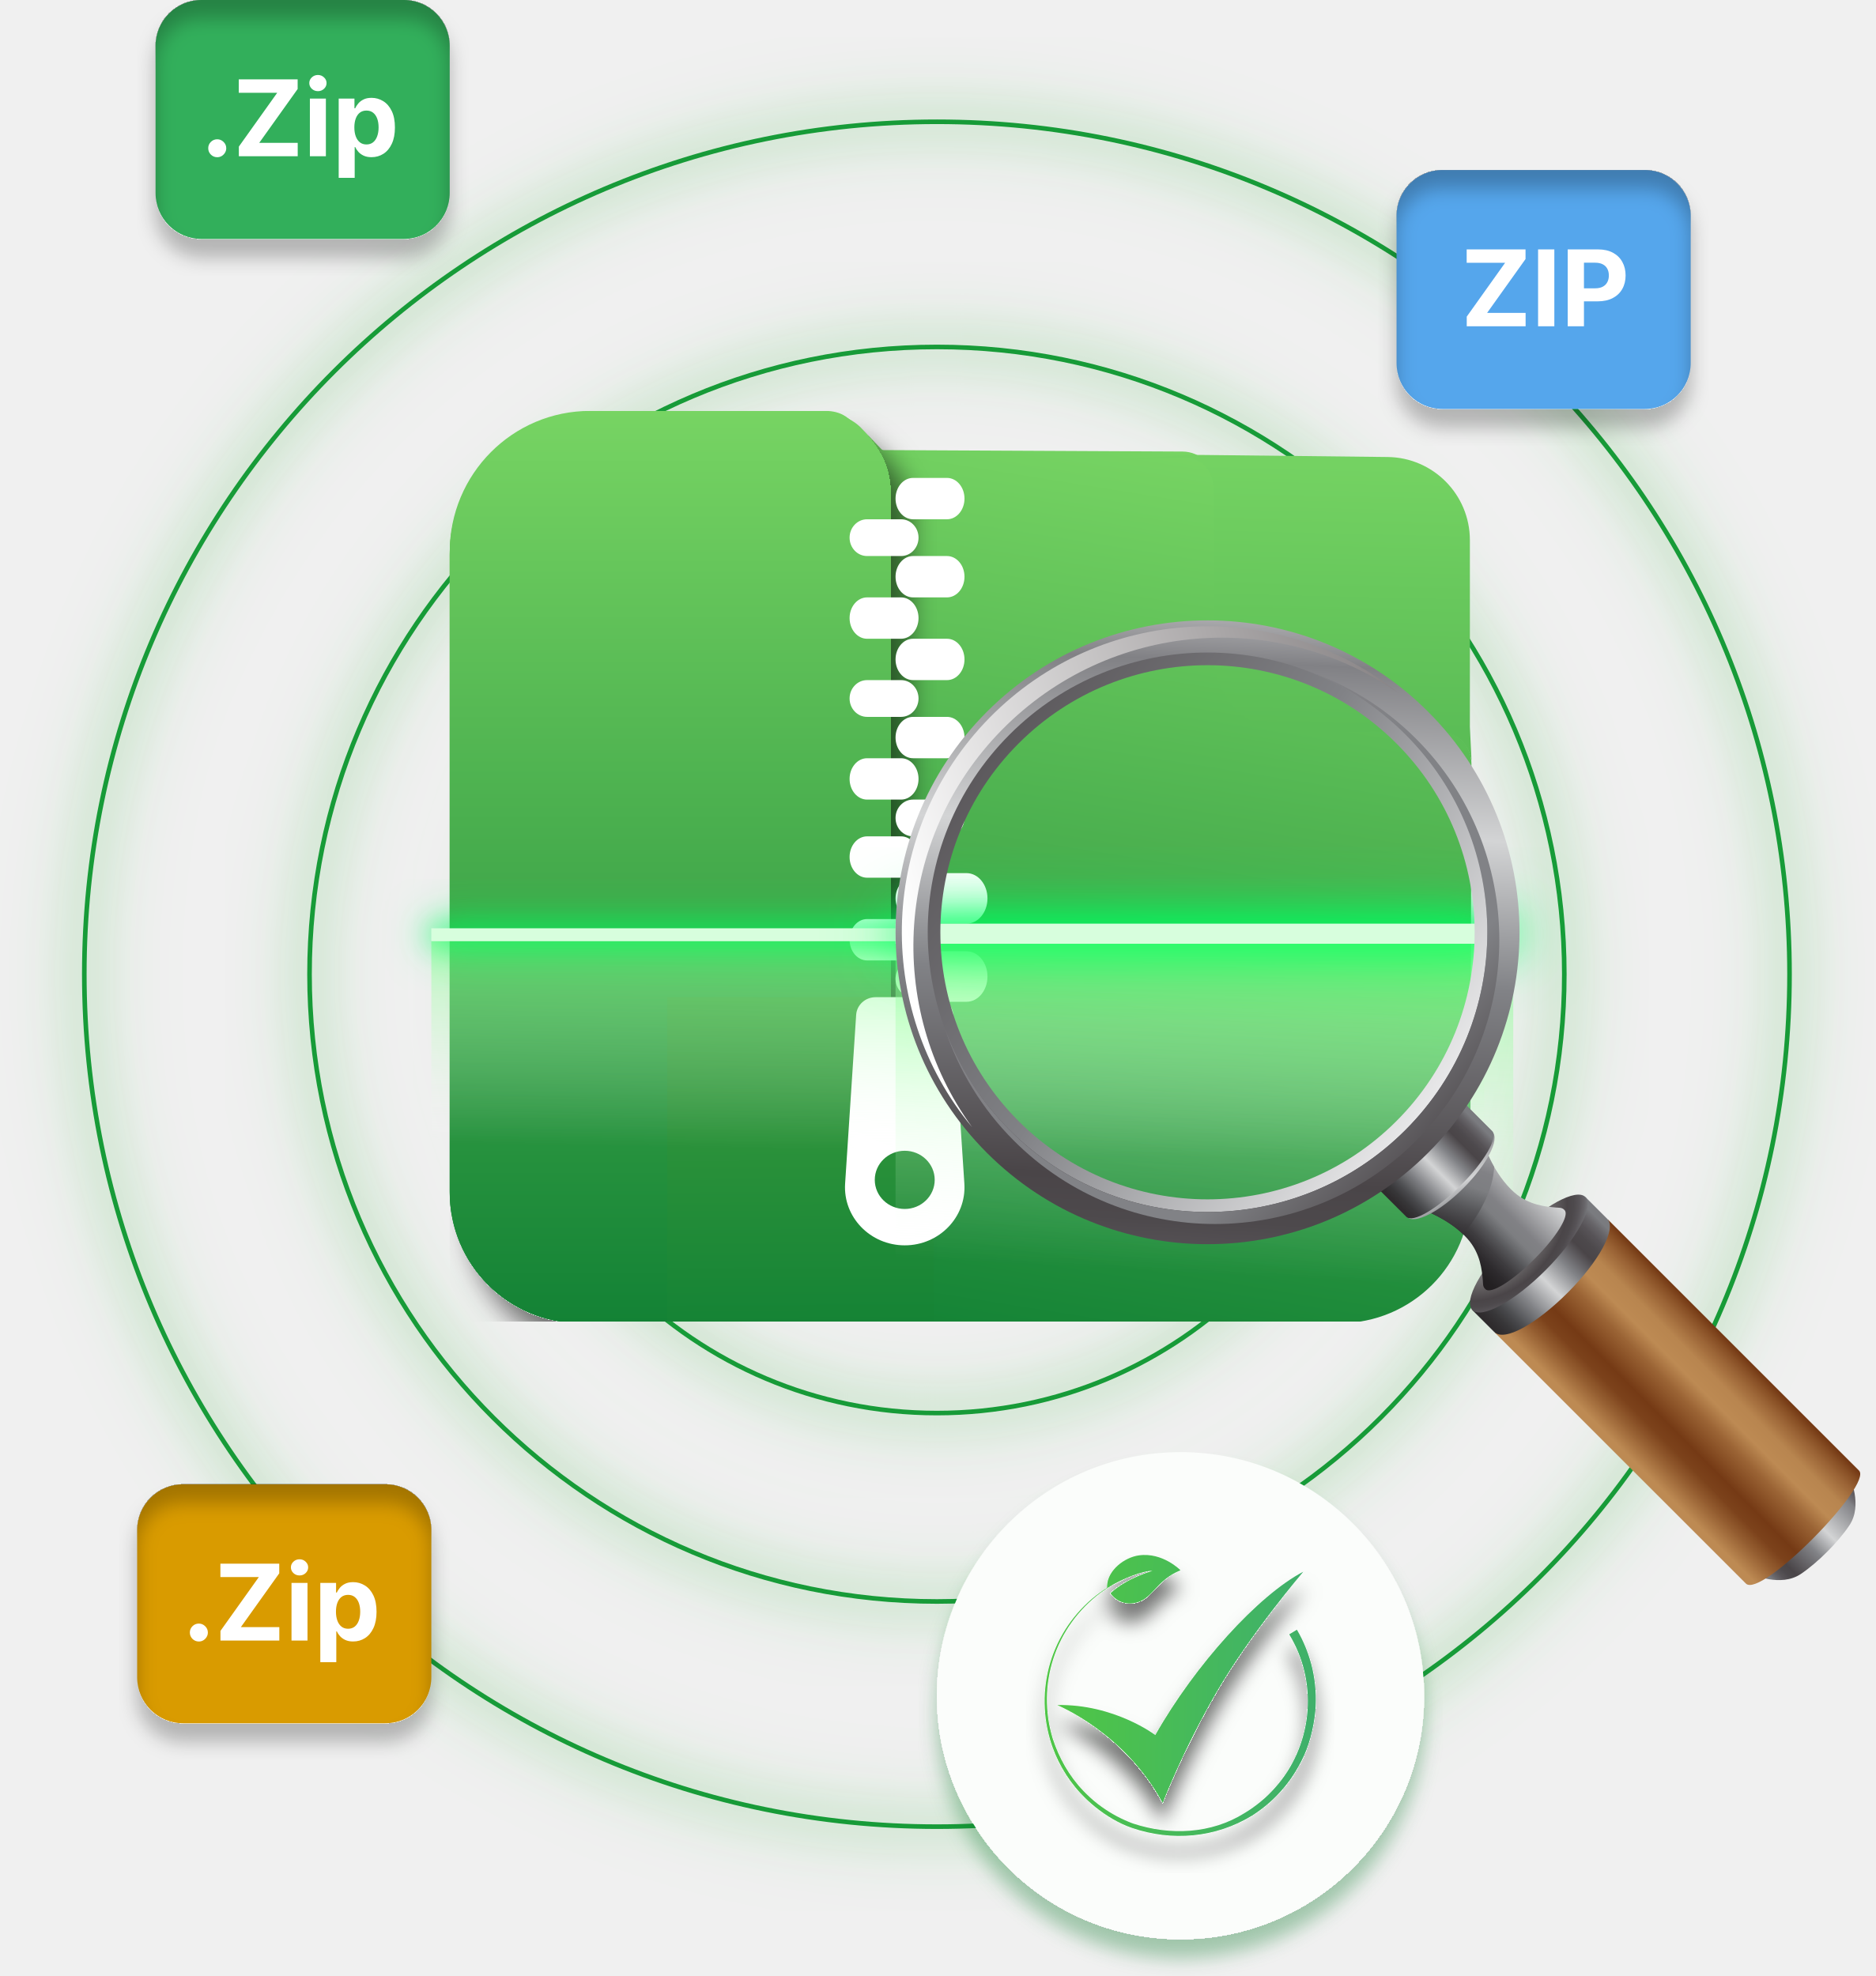
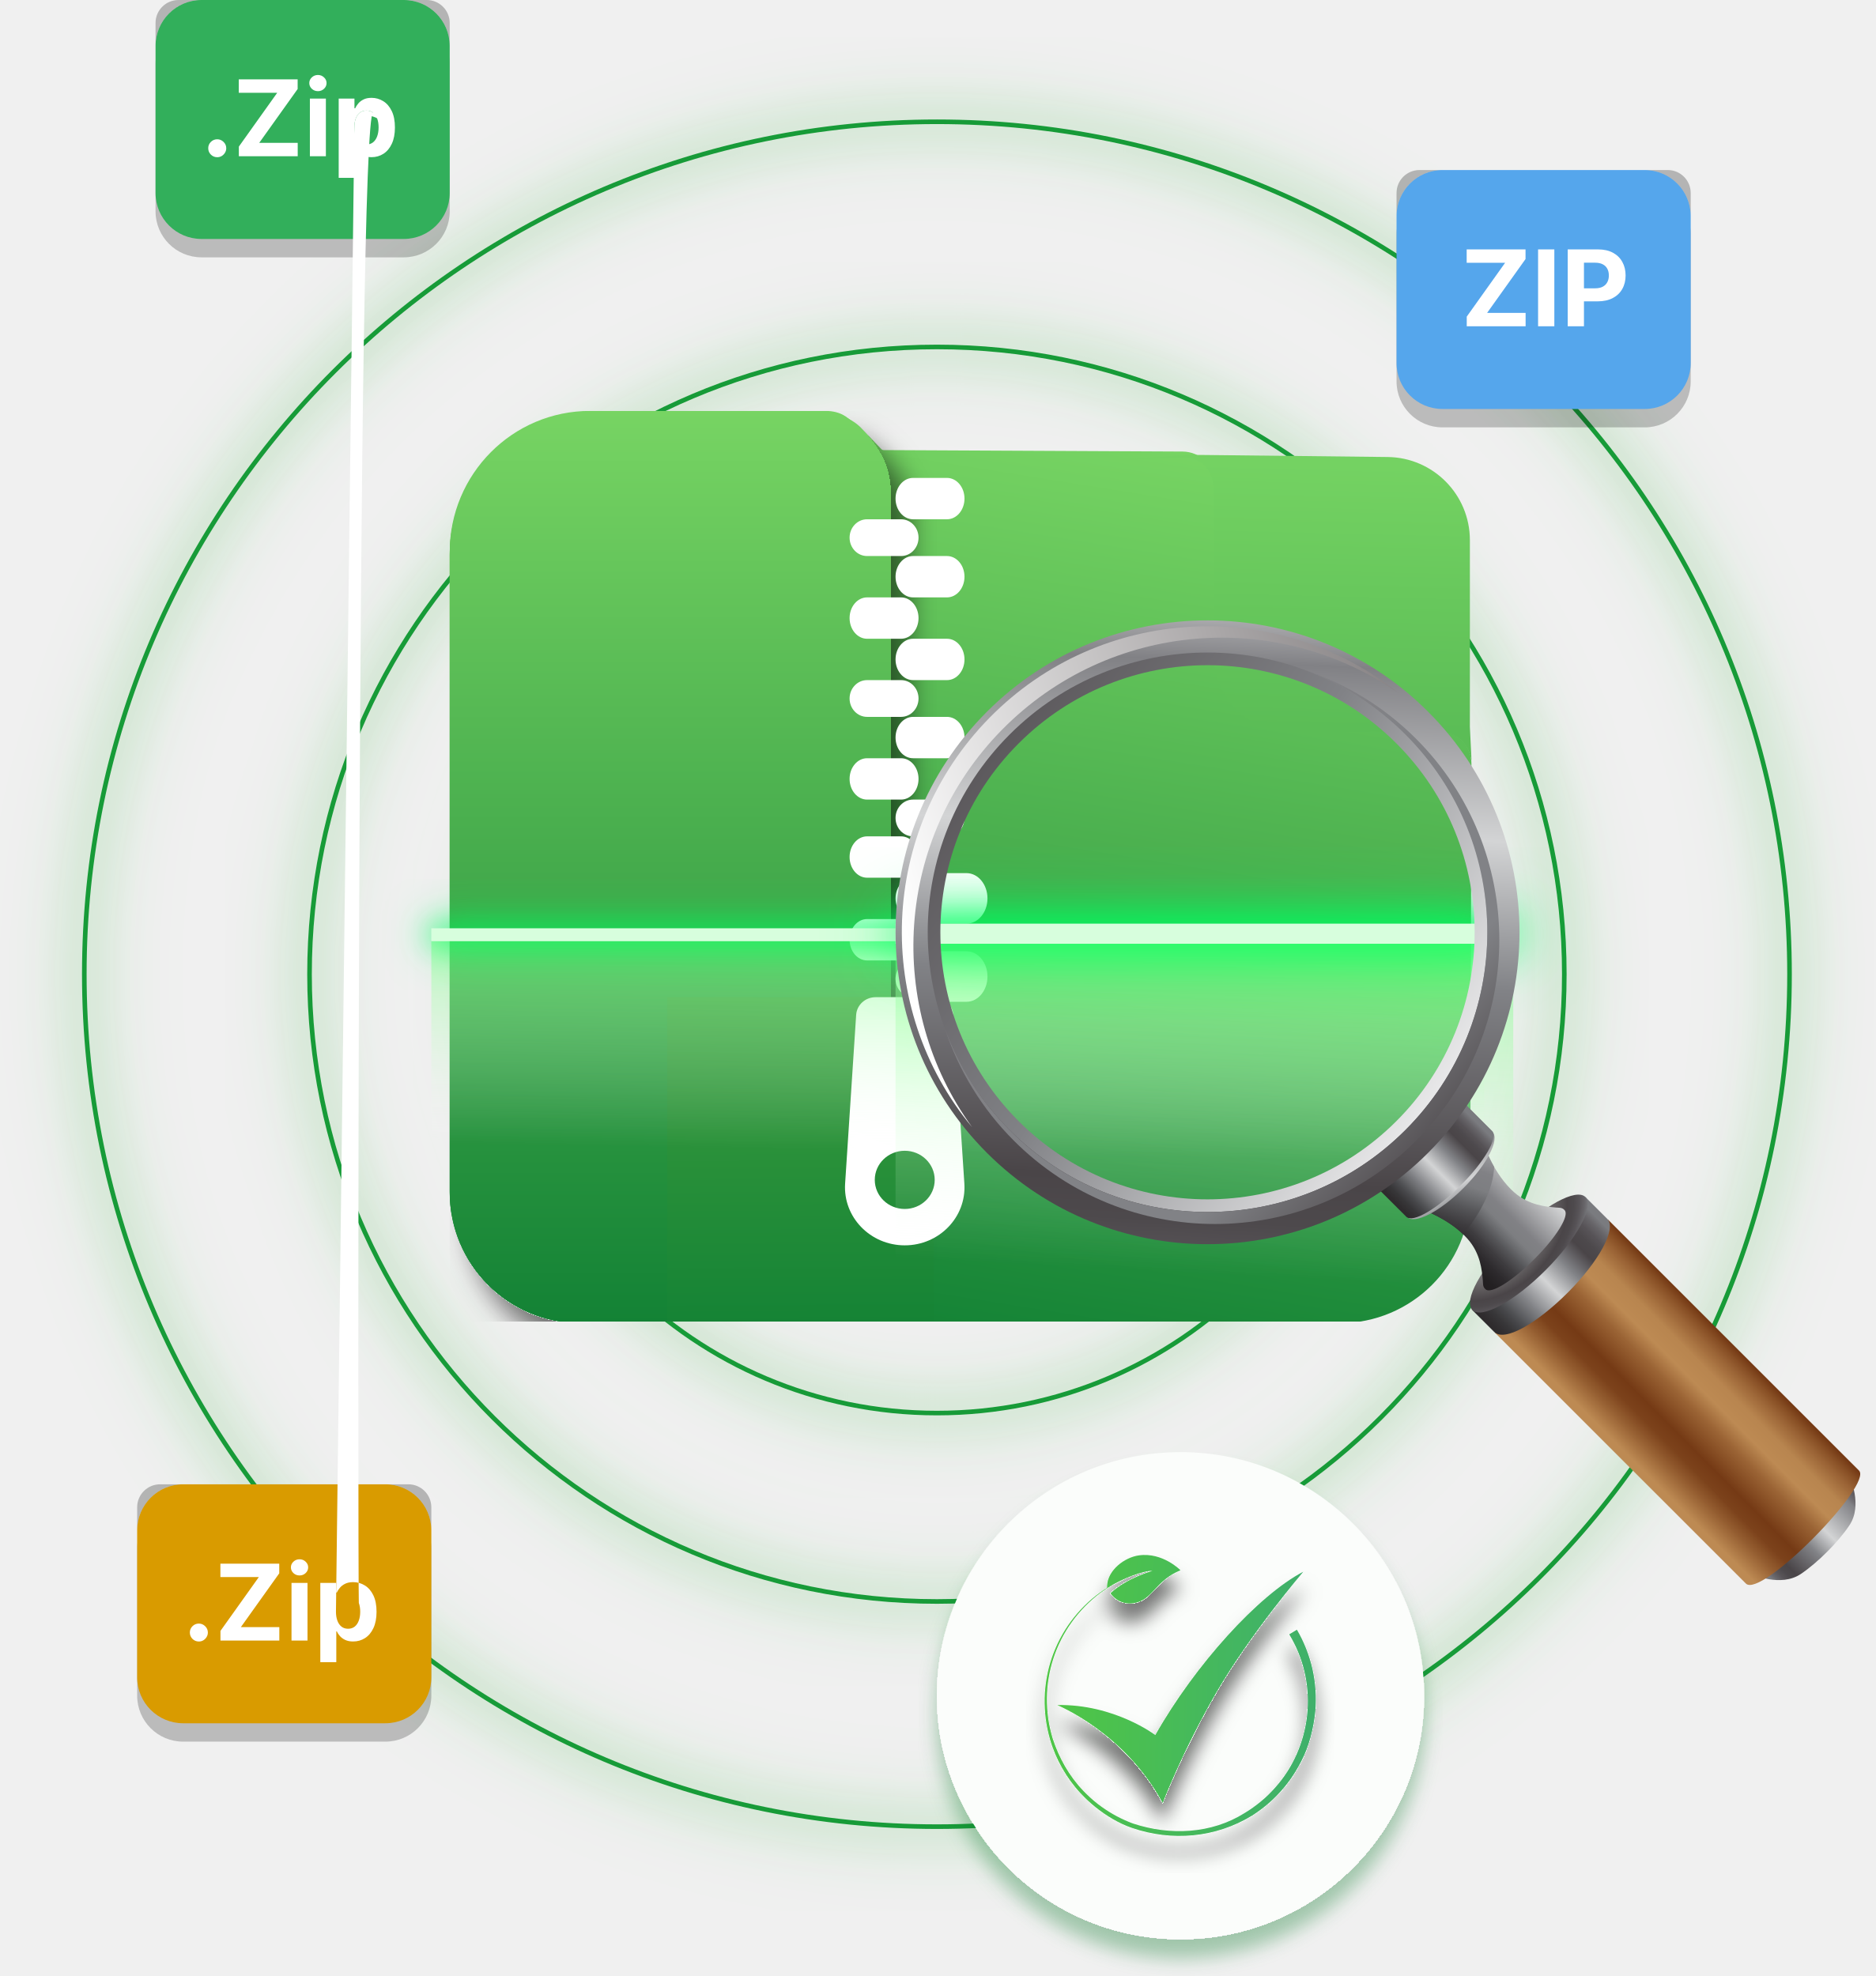
<svg xmlns="http://www.w3.org/2000/svg" width="408" height="430" viewBox="0 0 408 430" fill="none">
  <g filter="url(#filter0_dd_693_359)">
    <circle cx="203.842" cy="212" r="185.5" stroke="#179B38" />
  </g>
  <g filter="url(#filter1_dd_693_359)">
    <circle cx="203.842" cy="212" r="136.5" stroke="#179B38" />
  </g>
  <g filter="url(#filter2_dd_693_359)">
    <circle cx="203.842" cy="212" r="95.5" stroke="#179B38" />
  </g>
  <g clip-path="url(#clip0_693_359)">
    <path d="M319.876 259.605L320.134 166.146C320.145 162.216 316.961 159.024 313.031 159.024H283.575C273.168 160.16 264.095 151.976 264.154 141.507L264.358 105.405C264.38 101.48 261.215 98.281 257.29 98.262L192.253 97.943C192.06 97.942 191.876 97.863 191.743 97.723L187.431 93.207C185.555 91.241 182.956 90.129 180.238 90.129H128.383C111.515 90.129 97.841 103.803 97.841 120.67V259.526C97.841 275.217 110.561 287.937 126.252 287.937H291.466C307.126 287.937 319.833 275.265 319.876 259.605Z" fill="url(#paint0_linear_693_359)" />
    <path d="M126.252 287.582H165.316C181.007 287.582 193.727 274.862 193.727 259.171V107.499C193.727 99.833 188.148 94.157 184.059 91.368C182.753 90.478 181.175 90.129 179.594 90.129H128.383C111.515 90.129 97.841 103.803 97.841 120.67V259.171C97.841 274.862 110.561 287.582 126.252 287.582Z" fill="url(#paint1_linear_693_359)" />
    <g filter="url(#filter3_d_693_359)">
      <path d="M126.252 287.934H165.316C181.007 287.934 193.727 275.146 193.727 259.371V106.882C193.727 99.174 188.148 93.468 184.059 90.664C182.753 89.769 181.175 89.418 179.594 89.418H128.383C111.515 89.418 97.841 103.165 97.841 120.124V259.371C97.841 275.146 110.561 287.934 126.252 287.934Z" fill="url(#paint2_linear_693_359)" />
    </g>
    <path d="M145.153 217H203.153V288H145.153V217Z" fill="url(#paint3_linear_693_359)" />
    <path d="M264.043 142.342V106.492C264.043 104.857 263.532 103.264 262.581 101.934C261.494 100.413 259.72 99.535 257.851 99.593L244.842 100L258.342 99L261.912 99.007L301.902 99.45C311.818 99.56 319.798 107.629 319.798 117.546V158.176L320.153 165.416L319.849 164.336C319.102 161.688 316.894 159.709 314.18 159.257L313.197 159.093L281.246 159.387C271.771 159.475 264.043 151.818 264.043 142.342Z" fill="url(#paint4_linear_693_359)" />
  </g>
  <path d="M206.036 113C208.138 113 209.842 110.985 209.842 108.5C209.842 106.015 208.138 104 206.036 104H198.647C196.546 104 194.842 106.015 194.842 108.5C194.842 110.985 196.546 113 198.647 113H206.036Z" fill="white" />
  <path d="M196.036 121C198.138 121 199.842 119.209 199.842 117C199.842 114.791 198.138 113 196.036 113H188.647C186.546 113 184.842 114.791 184.842 117C184.842 119.209 186.546 121 188.647 121H196.036Z" fill="white" />
  <path d="M206.036 130C208.138 130 209.842 127.985 209.842 125.5C209.842 123.015 208.138 121 206.036 121H198.647C196.546 121 194.842 123.015 194.842 125.5C194.842 127.985 196.546 130 198.647 130H206.036Z" fill="white" />
  <path d="M196.036 139C198.138 139 199.842 136.985 199.842 134.5C199.842 132.015 198.138 130 196.036 130H188.647C186.546 130 184.842 132.015 184.842 134.5C184.842 136.985 186.546 139 188.647 139H196.036Z" fill="white" />
  <path d="M206.036 148C208.138 148 209.842 145.985 209.842 143.5C209.842 141.015 208.138 139 206.036 139H198.647C196.546 139 194.842 141.015 194.842 143.5C194.842 145.985 196.546 148 198.647 148H206.036Z" fill="white" />
  <path d="M196.036 156C198.138 156 199.842 154.209 199.842 152C199.842 149.791 198.138 148 196.036 148H188.647C186.546 148 184.842 149.791 184.842 152C184.842 154.209 186.546 156 188.647 156H196.036Z" fill="white" />
  <path d="M206.036 165C208.138 165 209.842 162.985 209.842 160.5C209.842 158.015 208.138 156 206.036 156H198.647C196.546 156 194.842 158.015 194.842 160.5C194.842 162.985 196.546 165 198.647 165H206.036Z" fill="white" />
  <path d="M196.036 174C198.138 174 199.842 171.985 199.842 169.5C199.842 167.015 198.138 165 196.036 165H188.647C186.546 165 184.842 167.015 184.842 169.5C184.842 171.985 186.546 174 188.647 174H196.036Z" fill="white" />
  <path d="M206.036 182C208.138 182 209.842 180.209 209.842 178C209.842 175.791 208.138 174 206.036 174H198.647C196.546 174 194.842 175.791 194.842 178C194.842 180.209 196.546 182 198.647 182H206.036Z" fill="white" />
  <path d="M196.036 191C198.138 191 199.842 188.985 199.842 186.5C199.842 184.015 198.138 182 196.036 182H188.647C186.546 182 184.842 184.015 184.842 186.5C184.842 188.985 186.546 191 188.647 191H196.036Z" fill="white" />
  <path d="M206.036 200C208.138 200 209.842 197.985 209.842 195.5C209.842 193.015 208.138 191 206.036 191H198.647C196.546 191 194.842 193.015 194.842 195.5C194.842 197.985 196.546 200 198.647 200H206.036Z" fill="white" />
  <path d="M210.275 201C212.797 201 214.842 198.538 214.842 195.5C214.842 192.462 212.797 190 210.275 190H201.408C198.886 190 196.842 192.462 196.842 195.5C196.842 198.538 198.886 201 201.408 201H210.275Z" fill="white" />
  <path d="M210.275 218C212.797 218 214.842 215.538 214.842 212.5C214.842 209.462 212.797 207 210.275 207H201.408C198.886 207 196.842 209.462 196.842 212.5C196.842 215.538 198.886 218 201.408 218H210.275Z" fill="white" />
  <path d="M196.036 209C198.138 209 199.842 206.985 199.842 204.5C199.842 202.015 198.138 200 196.036 200H188.647C186.546 200 184.842 202.015 184.842 204.5C184.842 206.985 186.546 209 188.647 209H196.036Z" fill="white" />
  <path d="M206.036 217C208.138 217 209.842 215.209 209.842 213C209.842 210.791 208.138 209 206.036 209H198.647C196.546 209 194.842 210.791 194.842 213C194.842 215.209 196.546 217 198.647 217H206.036Z" fill="white" />
  <path d="M197.036 235C199.138 235 200.842 232.985 200.842 230.5C200.842 228.015 199.138 226 197.036 226H189.647C187.546 226 185.842 228.015 185.842 230.5C185.842 232.985 187.546 235 189.647 235H197.036Z" fill="url(#paint5_linear_693_359)" />
  <path d="M209.815 257.571L207.407 220.839C207.268 218.682 205.423 217 203.194 217H190.485C188.261 217 186.415 218.682 186.272 220.839L183.868 257.571C183.392 264.846 189.336 271 196.842 271C204.347 271 210.292 264.846 209.815 257.571ZM196.842 263.084C193.24 263.084 190.322 260.251 190.322 256.752C190.322 253.253 193.24 250.42 196.842 250.42C200.439 250.42 203.361 253.253 203.361 256.752C203.361 260.251 200.439 263.084 196.842 263.084Z" fill="white" />
  <rect x="93.842" y="204.691" width="229.102" height="54.579" fill="url(#paint6_linear_693_359)" />
  <g filter="url(#filter4_dd_693_359)">
    <path d="M93.842 204.816H323.263V202.007H93.842V204.816Z" fill="#D7FEDD" />
  </g>
  <rect x="194.842" y="205.18" width="134.392" height="84.971" fill="url(#paint7_linear_693_359)" />
  <g filter="url(#filter5_dd_693_359)">
    <path d="M194.842 205.371H329.42V200.998H194.842V205.371Z" fill="#D7FEDD" />
  </g>
  <path d="M381.288 342.571C381.288 342.571 387.347 345.479 391.785 342.525C395.433 340.083 399.932 335.586 402.37 331.926C405.333 327.496 402.421 321.441 402.421 321.441L381.288 342.571Z" fill="url(#paint8_linear_693_359)" />
  <path d="M325.261 290.018L379.855 344.604C383.139 347.9 407.539 323.093 404.454 320.006L349.867 265.418L325.261 290.018Z" fill="url(#paint9_linear_693_359)" />
  <path d="M320.341 285.096L325.09 289.843C327.315 292.066 334.32 288.054 341.114 281.268C347.905 274.472 351.778 267.331 349.69 265.239L344.941 260.496L320.341 285.096Z" fill="url(#paint10_linear_693_359)" />
  <path d="M344.938 260.49C346.939 262.49 343.051 269.62 336.257 276.413C329.468 283.201 322.338 287.09 320.337 285.09C318.338 283.088 322.226 275.96 329.017 269.171C335.811 262.376 342.937 258.49 344.938 260.49Z" fill="url(#paint11_radial_693_359)" />
  <path d="M315.312 257.208L323.01 249.5C323.01 249.5 325.061 255.568 329.414 259.443C332.648 262.314 336.365 262.564 338.473 262.771C339.213 262.845 339.859 262.71 340.41 263.352C341.511 264.538 338.587 269.242 333.835 273.988C329.084 278.739 324.379 281.675 323.208 280.564C322.552 280.011 322.684 279.37 322.613 278.628C322.413 276.519 322.158 272.802 319.282 269.573C315.416 265.212 309.341 263.17 309.341 263.17L317.051 255.462L315.312 257.208Z" fill="url(#paint12_linear_693_359)" />
  <path d="M325.079 253.924C323.684 251.492 323.01 249.5 323.01 249.5L317.051 255.462L315.312 257.208L309.341 263.17C309.341 263.17 314.514 264.912 318.357 268.618C323.661 262.093 324.954 257.029 325.079 253.924Z" fill="url(#paint13_linear_693_359)" />
  <path d="M293.802 252.495L306.157 264.847C307.798 266.487 313.276 263.67 318.393 258.55C323.513 253.433 326.337 247.955 324.698 246.313L312.337 233.953L305.795 245.297L293.802 252.495Z" fill="url(#paint14_linear_693_359)" />
  <path d="M295.603 254.435L305.972 264.794C307.351 266.178 312.647 263.116 317.8 257.952C322.96 252.799 326.025 247.504 324.648 246.128L314.279 235.754L295.603 254.435Z" fill="url(#paint15_linear_693_359)" />
  <path d="M215.821 155.982C189.927 181.878 189.924 223.869 215.821 249.769C241.723 275.667 283.707 275.664 309.609 249.769C335.51 223.869 335.51 181.881 309.609 155.982C283.711 130.074 241.723 130.074 215.821 155.982ZM303.809 243.965C281.113 266.666 244.319 266.67 221.621 243.972C198.918 221.276 198.918 184.476 221.621 161.777C244.319 139.08 281.113 139.08 303.812 161.777C326.508 184.476 326.512 221.276 303.809 243.965Z" fill="url(#paint16_linear_693_359)" />
  <path d="M214.722 154.883C188.215 181.39 188.215 224.362 214.722 250.873C241.227 277.379 284.204 277.379 310.71 250.869C337.223 224.362 337.223 181.39 310.71 154.879C284.204 128.373 241.227 128.373 214.722 154.883ZM305.763 245.919C281.984 269.692 243.446 269.692 219.672 245.922C195.898 222.145 195.898 183.598 219.67 159.833C243.444 136.055 281.988 136.055 305.763 159.833C329.535 183.599 329.535 222.145 305.763 245.919Z" fill="url(#paint17_linear_693_359)" />
  <path d="M218.017 158.788C241.377 135.062 278.036 132.389 304.402 150.93C278.096 129.769 239.522 131.579 215.33 156.147C191.14 180.719 189.938 219.318 211.506 245.294C192.55 219.216 194.649 182.519 218.017 158.788Z" fill="url(#paint18_linear_693_359)" />
  <path d="M284.058 145.867C291.968 148.825 299.402 153.469 305.764 159.834C329.535 183.599 329.535 222.146 305.764 245.92C281.984 269.692 243.446 269.692 219.672 245.923C213.311 239.554 208.671 232.136 205.711 224.227C208.656 233.001 213.61 241.259 220.604 248.243C244.759 272.397 283.928 272.397 308.082 248.243C332.242 224.088 332.242 184.919 308.085 160.762C301.093 153.773 292.839 148.816 284.058 145.867Z" fill="url(#paint19_linear_693_359)" />
  <g filter="url(#filter6_d_693_359)">
    <circle cx="256.842" cy="369" r="53" fill="#FBFDFB" />
  </g>
  <g filter="url(#filter7_d_693_359)">
    <path d="M264.69 368.226C257.102 381.348 252.964 392.379 252.964 392.379C244.727 377.018 229.996 371.035 229.996 371.035C242.444 370.797 251.352 377.564 251.352 377.564C260.035 362.254 273.776 347.122 283.552 342.024C283.552 342.024 271.957 355.659 264.69 368.226Z" fill="url(#paint20_linear_693_359)" />
    <path d="M285.549 363.203C284.868 360.201 283.721 357.304 282.166 354.644L280.492 355.649C281.979 358.116 283.091 360.812 283.769 363.62C284.438 366.428 284.675 369.342 284.473 372.231C284.071 377.989 281.848 383.715 278.156 388.156C277.233 389.276 276.235 390.336 275.154 391.308C274.069 392.274 272.914 393.162 271.701 393.962L270.778 394.542C263.516 399.107 254.556 399.456 246.575 396.842C246.227 396.728 245.892 396.583 245.553 396.445C243.178 395.475 240.953 394.179 238.915 392.619C237.754 391.721 236.671 390.726 235.656 389.665C232.595 386.464 230.398 382.53 229.032 378.326C228.608 376.913 228.278 375.471 228.063 374.008C227.864 372.544 227.763 371.066 227.768 369.586C227.796 366.627 228.274 363.669 229.196 360.852C230.116 358.034 231.476 355.359 233.21 352.952C234.943 350.543 237.049 348.401 239.431 346.626C240.343 345.945 241.297 345.319 242.284 344.751C246.27 342.594 249.698 341.731 250.73 341.839C250.73 341.839 245.12 343.379 241.599 346.708C241.599 346.708 243.291 349.441 246.758 348.852C250.847 348.157 251.36 343.941 256.842 341.708C256.842 341.708 252.972 337.729 247.757 338.471C244.661 338.912 241.053 341.647 240.865 345.004C240.854 345.177 240.856 345.344 240.867 345.506C240.354 345.831 239.851 346.171 239.359 346.527C236.943 348.277 234.794 350.402 233.014 352.807C231.232 355.211 229.819 357.894 228.849 360.735C227.877 363.575 227.35 366.57 227.28 369.578C227.255 371.082 227.337 372.588 227.52 374.083C227.719 375.576 228.035 377.053 228.449 378.502C229.661 382.751 232.023 386.948 235.078 390.21C236.101 391.309 237.197 392.343 238.373 393.281C240.71 395.144 243.4 396.784 246.236 397.76C254.987 400.77 264.493 399.93 272.425 395.095C273.707 394.275 274.93 393.361 276.082 392.363C277.23 391.359 278.294 390.26 279.28 389.095C280.272 387.934 281.154 386.679 281.949 385.373C282.357 384.726 282.709 384.046 283.069 383.37C284.82 380.081 285.798 376.118 286.174 372.369C286.431 369.31 286.223 366.207 285.549 363.203Z" fill="url(#paint21_linear_693_359)" />
  </g>
-   <g filter="url(#filter8_di_693_359)">
+   <g>
+     <rect x="303.842" y="41" width="64" height="52" rx="10" fill="#000000" opacity="0.22" />
    <rect x="303.842" y="37" width="64" height="52" rx="10" fill="#55A6EC" />
+     <path d="M303.842 47C303.842 41.477 308.319 37 313.842 37H357.842C363.365 37 367.842 41.477 367.842 47V42C367.842 39.238 365.604 37 362.842 37H308.842C306.08 37 303.842 39.238 303.842 42Z" fill="#000000" opacity="0.25" />
    <path d="M319.116 71V68.901L327.463 57.189H319.099V54.273H331.906V56.372L323.551 68.084H331.923V71H319.116ZM338.173 54.273V71H334.636V54.273H338.173ZM341.083 71V54.273H347.682C348.951 54.273 350.032 54.515 350.925 55C351.818 55.479 352.498 56.146 352.966 57.001C353.44 57.85 353.677 58.83 353.677 59.941C353.677 61.052 353.437 62.032 352.958 62.881C352.479 63.731 351.785 64.392 350.876 64.866C349.972 65.34 348.877 65.577 347.592 65.577H343.386V62.742H347.02C347.701 62.742 348.262 62.626 348.703 62.391C349.149 62.152 349.482 61.822 349.699 61.403C349.923 60.978 350.034 60.491 350.034 59.941C350.034 59.386 349.923 58.901 349.699 58.487C349.482 58.068 349.149 57.744 348.703 57.515C348.256 57.281 347.69 57.164 347.004 57.164H344.619V71H341.083Z" fill="white" />
  </g>
-   <g filter="url(#filter9_di_693_359)">
+   <g>
+     <rect x="33.842" y="4" width="64" height="52" rx="10" fill="#000000" opacity="0.22" />
    <rect x="33.842" width="64" height="52" rx="10" fill="#32AF5B" />
-     <path d="M47.264 34.212C46.725 34.212 46.262 34.022 45.875 33.641C45.494 33.254 45.304 32.791 45.304 32.252C45.304 31.718 45.494 31.261 45.875 30.88C46.262 30.499 46.725 30.308 47.264 30.308C47.787 30.308 48.244 30.499 48.636 30.88C49.028 31.261 49.224 31.718 49.224 32.252C49.224 32.611 49.132 32.941 48.946 33.24C48.767 33.534 48.53 33.771 48.236 33.951C47.942 34.125 47.618 34.212 47.264 34.212ZM51.966 34V31.901L60.314 20.189H51.95V17.273H64.757V19.372L56.401 31.084H64.773V34H51.966ZM67.421 34V21.454H70.901V34H67.421ZM69.169 19.837C68.652 19.837 68.208 19.666 67.838 19.323C67.473 18.974 67.291 18.558 67.291 18.073C67.291 17.594 67.473 17.183 67.838 16.84C68.208 16.491 68.652 16.317 69.169 16.317C69.687 16.317 70.128 16.491 70.493 16.84C70.863 17.183 71.048 17.594 71.048 18.073C71.048 18.558 70.863 18.974 70.493 19.323C70.128 19.666 69.687 19.837 69.169 19.837ZM73.688 38.705V21.454H77.118V23.562H77.274C77.426 23.224 77.647 22.881 77.935 22.533C78.229 22.179 78.611 21.885 79.079 21.651C79.552 21.411 80.141 21.291 80.843 21.291C81.758 21.291 82.602 21.531 83.375 22.01C84.148 22.484 84.766 23.2 85.229 24.158C85.692 25.111 85.923 26.306 85.923 27.744C85.923 29.143 85.697 30.325 85.245 31.288C84.799 32.247 84.189 32.974 83.416 33.469C82.648 33.959 81.788 34.204 80.835 34.204C80.16 34.204 79.585 34.093 79.111 33.869C78.643 33.646 78.259 33.366 77.96 33.028C77.66 32.685 77.432 32.339 77.274 31.991H77.168V38.705H73.688ZM77.094 27.727C77.094 28.473 77.198 29.124 77.404 29.679C77.611 30.235 77.911 30.668 78.303 30.978C78.695 31.283 79.171 31.435 79.732 31.435C80.298 31.435 80.778 31.28 81.17 30.97C81.562 30.654 81.859 30.218 82.06 29.663C82.267 29.102 82.37 28.457 82.37 27.727C82.37 27.003 82.27 26.366 82.068 25.816C81.867 25.266 81.57 24.836 81.178 24.526C80.786 24.215 80.304 24.06 79.732 24.06C79.166 24.06 78.687 24.21 78.295 24.509C77.908 24.809 77.611 25.233 77.404 25.783C77.198 26.333 77.094 26.981 77.094 27.727Z" fill="white" />
-   </g>
-   <g filter="url(#filter10_di_693_359)">
+     <path d="M33.842 10C33.842 4.477 38.319 0 43.842 0H87.842C93.364 0 97.842 4.477 97.842 10V5C97.842 2.238 95.603 0 92.842 0H38.842C36.08 0 33.842 2.238 33.842 5Z" fill="#000000" opacity="0.25" />
+     <path d="M47.264 34.212C46.725 34.212 46.262 34.022 45.875 33.641C45.494 33.254 45.304 32.791 45.304 32.252C45.304 31.718 45.494 31.261 45.875 30.88C46.262 30.499 46.725 30.308 47.264 30.308C47.787 30.308 48.244 30.499 48.636 30.88C49.028 31.261 49.224 31.718 49.224 32.252C49.224 32.611 49.132 32.941 48.946 33.24C48.767 33.534 48.53 33.771 48.236 33.951C47.942 34.125 47.618 34.212 47.264 34.212ZM51.966 34V31.901L60.314 20.189H51.95V17.273H64.757V19.372L56.401 31.084H64.773V34H51.966ZM67.421 34V21.454H70.901V34H67.421ZM69.169 19.837C68.652 19.837 68.208 19.666 67.838 19.323C67.473 18.974 67.291 18.558 67.291 18.073C67.291 17.594 67.473 17.183 67.838 16.84C68.208 16.491 68.652 16.317 69.169 16.317C69.687 16.317 70.128 16.491 70.493 16.84C70.863 17.183 71.048 17.594 71.048 18.073C71.048 18.558 70.863 18.974 70.493 19.323C70.128 19.666 69.687 19.837 69.169 19.837ZM73.688 38.705V21.454H77.118V23.562H77.274C77.426 23.224 77.647 22.881 77.935 22.533C78.229 22.179 78.611 21.885 79.079 21.651C79.552 21.411 80.141 21.291 80.843 21.291C81.758 21.291 82.602 21.531 83.375 22.01C84.148 22.484 84.766 23.2 85.229 24.158C85.692 25.111 85.923 26.306 85.923 27.744C85.923 29.143 85.697 30.325 85.245 31.288C84.799 32.247 84.189 32.974 83.416 33.469C82.648 33.959 81.788 34.204 80.835 34.204C80.16 34.204 79.585 34.093 79.111 33.869C78.643 33.646 78.259 33.366 77.96 33.028C77.66 32.685 77.432 32.339 77.274 31.991H77.168V38.705H73.688ZM77.094 27.727C77.094 28.473 77.198 29.124 77.404 29.679C77.611 30.235 77.911 30.668 78.303 30.978C78.695 31.283 79.171 31.435 79.732 31.435C80.298 31.435 80.778 31.28 81.17 30.97C81.562 30.654 81.859 30.218 82.06 29.663C82.267 29.102 82.37 28.457 82.37 27.727C82.37 27.003 82.27 26.366 82.068 25.816C81.867 25.266 77.57 24.836 81.178 24.526C80.786 24.215 80.304 24.06 79.732 24.06C79.166 24.06 78.687 24.21 78.295 24.509C77.908 24.809 77.611 25.233 77.404 25.783C77.198 26.333 77.094 26.981 77.094 27.727Z" fill="white" />
+   </g>
+   <g>
+     <rect x="29.842" y="327" width="64" height="52" rx="10" fill="#000000" opacity="0.22" />
    <rect x="29.842" y="323" width="64" height="52" rx="10" fill="#D99B00" />
-     <path d="M43.264 357.212C42.725 357.212 42.262 357.022 41.875 356.641C41.494 356.254 41.304 355.791 41.304 355.252C41.304 354.719 41.494 354.261 41.875 353.88C42.262 353.499 42.725 353.308 43.264 353.308C43.787 353.308 44.244 353.499 44.636 353.88C45.028 354.261 45.224 354.719 45.224 355.252C45.224 355.612 45.132 355.941 44.946 356.24C44.767 356.534 44.53 356.771 44.236 356.951C43.942 357.125 43.618 357.212 43.264 357.212ZM47.966 357V354.901L56.314 343.189H47.95V340.273H60.757V342.372L52.401 354.084H60.773V357H47.966ZM63.422 357V344.455H66.901V357H63.422ZM65.169 342.837C64.652 342.837 64.208 342.666 63.838 342.323C63.473 341.974 63.291 341.558 63.291 341.073C63.291 340.594 63.473 340.183 63.838 339.84C64.208 339.491 64.652 339.317 65.169 339.317C65.687 339.317 66.128 339.491 66.493 339.84C66.863 340.183 67.048 340.594 67.048 341.073C67.048 341.558 66.863 341.974 66.493 342.323C66.128 342.666 65.687 342.837 65.169 342.837ZM69.688 361.705V344.455H73.118V346.562H73.274C73.426 346.224 73.647 345.881 73.935 345.533C74.229 345.179 74.611 344.885 75.079 344.651C75.552 344.411 76.141 344.291 76.843 344.291C77.758 344.291 78.602 344.531 79.375 345.01C80.148 345.484 80.766 346.2 81.229 347.158C81.692 348.111 81.923 349.306 81.923 350.744C81.923 352.143 81.697 353.325 81.245 354.288C80.799 355.247 80.189 355.974 79.416 356.469C78.648 356.959 77.788 357.204 76.835 357.204C76.16 357.204 75.585 357.093 75.111 356.869C74.643 356.646 74.259 356.366 73.96 356.028C73.66 355.685 73.432 355.339 73.274 354.991H73.168V361.705H69.688ZM73.094 350.727C73.094 351.473 73.198 352.124 73.404 352.679C73.611 353.235 73.911 353.668 74.303 353.978C74.695 354.283 75.171 354.435 75.732 354.435C76.298 354.435 76.778 354.28 77.17 353.97C77.562 353.654 77.859 353.218 78.06 352.663C78.267 352.102 78.37 351.457 78.37 350.727C78.37 350.003 78.27 349.366 78.068 348.816C77.867 348.266 77.57 347.836 77.178 347.526C76.786 347.215 76.304 347.06 75.732 347.06C75.166 347.06 74.687 347.21 74.295 347.509C73.908 347.809 73.611 348.233 73.404 348.783C73.198 349.333 73.094 349.981 73.094 350.727Z" fill="white" />
+     <path d="M29.842 333C29.842 327.477 34.319 323 39.842 323H83.842C89.364 323 93.842 327.477 93.842 333V328C93.842 325.238 91.603 323 88.842 323H34.842C32.08 323 29.842 325.238 29.842 328Z" fill="#000000" opacity="0.25" />
+     <path d="M43.264 357.212C42.725 357.212 42.262 357.022 41.875 356.641C41.494 356.254 41.304 355.791 41.304 355.252C41.304 354.719 41.494 354.261 41.875 353.88C42.262 353.499 42.725 353.308 43.264 353.308C43.787 353.308 44.244 353.499 44.636 353.88C45.028 354.261 45.224 354.719 45.224 355.252C45.224 355.612 45.132 355.941 44.946 356.24C44.767 356.534 44.53 356.771 44.236 356.951C43.942 357.125 43.618 357.212 43.264 357.212ZM47.966 357V354.901L56.314 343.189H47.95V340.273H60.757V342.372L52.401 354.084H60.773V357H47.966ZM63.422 357V344.455H66.901V357H63.422ZM65.169 342.837C64.652 342.837 64.208 342.666 63.838 342.323C63.473 341.974 63.291 341.558 63.291 341.073C63.291 340.594 63.473 340.183 63.838 339.84C64.208 339.491 64.652 339.317 65.169 339.317C65.687 339.317 66.128 339.491 66.493 339.84C66.863 340.183 67.048 340.594 67.048 341.073C67.048 341.558 66.863 341.974 66.493 342.323C66.128 342.666 65.687 342.837 65.169 342.837ZM69.688 361.705V344.455H73.118V346.562H73.274C73.426 346.224 73.647 345.881 73.935 345.533C74.229 345.179 74.611 344.885 75.079 344.651C75.552 344.411 76.141 344.291 76.843 344.291C77.758 344.291 78.602 344.531 79.375 345.01C80.148 345.484 80.766 346.2 81.229 347.158C81.692 348.111 81.923 349.306 81.923 350.744C81.923 352.143 81.697 353.325 81.245 354.288C80.799 355.247 80.189 355.974 79.416 356.469C78.648 356.959 77.788 357.204 76.835 357.204C76.16 357.204 75.585 357.093 75.111 356.869C74.643 356.646 74.259 356.366 73.96 356.028C73.66 355.685 73.432 355.339 73.274 354.991H73.168V361.705H69.688ZM73.094 350.727C73.094 351.473 73.198 352.124 73.404 352.679C73.611 353.235 73.911 353.668 74.303 353.978C74.695 354.283 75.171 354.435 75.732 354.435C76.298 354.435 76.778 354.28 77.17 353.97C77.562 353.654 77.859 353.218 78.06 352.663C78.267 352.102 78.37 351.457 78.37 350.727C78.37 350.003 78.27 349.366 78.068 348.816C77.867 348.266 77.57 24.836 81.178 24.526C80.786 24.215 80.304 24.06 79.732 24.06C79.166 24.06 78.687 24.21 78.295 24.509C77.908 24.809 77.611 25.233 77.404 25.783C77.198 26.333 77.094 26.981 77.094 27.727Z" fill="white" />
  </g>
  <defs>
    <filter id="filter0_dd_693_359" x="1.33514e-05" y="8.158" width="407.683" height="407.683" filterUnits="userSpaceOnUse" color-interpolation-filters="sRGB">
      <feFlood flood-opacity="0" result="BackgroundImageFix" />
      <feColorMatrix in="SourceAlpha" type="matrix" values="0 0 0 0 0 0 0 0 0 0 0 0 0 0 0 0 0 0 127 0" result="hardAlpha" />
      <feOffset />
      <feGaussianBlur stdDeviation="5.098" />
      <feColorMatrix type="matrix" values="0 0 0 0 0.271 0 0 0 0 0.733 0 0 0 0 0.302 0 0 0 1 0" />
      <feBlend mode="normal" in2="BackgroundImageFix" result="effect1_dropShadow_693_359" />
      <feColorMatrix in="SourceAlpha" type="matrix" values="0 0 0 0 0 0 0 0 0 0 0 0 0 0 0 0 0 0 127 0" result="hardAlpha" />
      <feOffset />
      <feGaussianBlur stdDeviation="8.921" />
      <feColorMatrix type="matrix" values="0 0 0 0 0.271 0 0 0 0 0.733 0 0 0 0 0.302 0 0 0 1 0" />
      <feBlend mode="normal" in2="effect1_dropShadow_693_359" result="effect2_dropShadow_693_359" />
      <feBlend mode="normal" in="SourceGraphic" in2="effect2_dropShadow_693_359" result="shape" />
    </filter>
    <filter id="filter1_dd_693_359" x="49" y="57.158" width="309.683" height="309.683" filterUnits="userSpaceOnUse" color-interpolation-filters="sRGB">
      <feFlood flood-opacity="0" result="BackgroundImageFix" />
      <feColorMatrix in="SourceAlpha" type="matrix" values="0 0 0 0 0 0 0 0 0 0 0 0 0 0 0 0 0 0 127 0" result="hardAlpha" />
      <feOffset />
      <feGaussianBlur stdDeviation="5.098" />
      <feColorMatrix type="matrix" values="0 0 0 0 0.271 0 0 0 0 0.733 0 0 0 0 0.302 0 0 0 1 0" />
      <feBlend mode="normal" in2="BackgroundImageFix" result="effect1_dropShadow_693_359" />
      <feColorMatrix in="SourceAlpha" type="matrix" values="0 0 0 0 0 0 0 0 0 0 0 0 0 0 0 0 0 0 127 0" result="hardAlpha" />
      <feOffset />
      <feGaussianBlur stdDeviation="8.921" />
      <feColorMatrix type="matrix" values="0 0 0 0 0.271 0 0 0 0 0.733 0 0 0 0 0.302 0 0 0 1 0" />
      <feBlend mode="normal" in2="effect1_dropShadow_693_359" result="effect2_dropShadow_693_359" />
      <feBlend mode="normal" in="SourceGraphic" in2="effect2_dropShadow_693_359" result="shape" />
    </filter>
    <filter id="filter2_dd_693_359" x="90" y="98.158" width="227.683" height="227.683" filterUnits="userSpaceOnUse" color-interpolation-filters="sRGB">
      <feFlood flood-opacity="0" result="BackgroundImageFix" />
      <feColorMatrix in="SourceAlpha" type="matrix" values="0 0 0 0 0 0 0 0 0 0 0 0 0 0 0 0 0 0 127 0" result="hardAlpha" />
      <feOffset />
      <feGaussianBlur stdDeviation="5.098" />
      <feColorMatrix type="matrix" values="0 0 0 0 0.271 0 0 0 0 0.733 0 0 0 0 0.302 0 0 0 1 0" />
      <feBlend mode="normal" in2="BackgroundImageFix" result="effect1_dropShadow_693_359" />
      <feColorMatrix in="SourceAlpha" type="matrix" values="0 0 0 0 0 0 0 0 0 0 0 0 0 0 0 0 0 0 127 0" result="hardAlpha" />
      <feOffset />
      <feGaussianBlur stdDeviation="8.921" />
      <feColorMatrix type="matrix" values="0 0 0 0 0.271 0 0 0 0 0.733 0 0 0 0 0.302 0 0 0 1 0" />
      <feBlend mode="normal" in2="effect1_dropShadow_693_359" result="effect2_dropShadow_693_359" />
      <feBlend mode="normal" in="SourceGraphic" in2="effect2_dropShadow_693_359" result="shape" />
    </filter>
    <filter id="filter3_d_693_359" x="96.421" y="89.418" width="107.249" height="209.88" filterUnits="userSpaceOnUse" color-interpolation-filters="sRGB">
      <feFlood flood-opacity="0" result="BackgroundImageFix" />
      <feColorMatrix in="SourceAlpha" type="matrix" values="0 0 0 0 0 0 0 0 0 0 0 0 0 0 0 0 0 0 127 0" result="hardAlpha" />
      <feOffset dx="4.262" dy="5.682" />
      <feGaussianBlur stdDeviation="2.841" />
      <feComposite in2="hardAlpha" operator="out" />
      <feColorMatrix type="matrix" values="0 0 0 0 0 0 0 0 0 0 0 0 0 0 0 0 0 0 0.53 0" />
      <feBlend mode="normal" in2="BackgroundImageFix" result="effect1_dropShadow_693_359" />
      <feBlend mode="normal" in="SourceGraphic" in2="effect1_dropShadow_693_359" result="shape" />
    </filter>
    <filter id="filter4_dd_693_359" x="83.247" y="191.414" width="250.61" height="23.997" filterUnits="userSpaceOnUse" color-interpolation-filters="sRGB">
      <feFlood flood-opacity="0" result="BackgroundImageFix" />
      <feColorMatrix in="SourceAlpha" type="matrix" values="0 0 0 0 0 0 0 0 0 0 0 0 0 0 0 0 0 0 127 0" result="hardAlpha" />
      <feOffset />
      <feGaussianBlur stdDeviation="3.09" />
      <feColorMatrix type="matrix" values="0 0 0 0 0 0 0 0 0 1 0 0 0 0 0.378 0 0 0 1 0" />
      <feBlend mode="normal" in2="BackgroundImageFix" result="effect1_dropShadow_693_359" />
      <feColorMatrix in="SourceAlpha" type="matrix" values="0 0 0 0 0 0 0 0 0 0 0 0 0 0 0 0 0 0 127 0" result="hardAlpha" />
      <feOffset />
      <feGaussianBlur stdDeviation="5.297" />
      <feColorMatrix type="matrix" values="0 0 0 0 0 0 0 0 0 1 0 0 0 0 0.376 0 0 0 1 0" />
      <feBlend mode="normal" in2="effect1_dropShadow_693_359" result="effect2_dropShadow_693_359" />
      <feBlend mode="normal" in="SourceGraphic" in2="effect2_dropShadow_693_359" result="shape" />
    </filter>
    <filter id="filter5_dd_693_359" x="178.348" y="184.506" width="167.566" height="37.358" filterUnits="userSpaceOnUse" color-interpolation-filters="sRGB">
      <feFlood flood-opacity="0" result="BackgroundImageFix" />
      <feColorMatrix in="SourceAlpha" type="matrix" values="0 0 0 0 0 0 0 0 0 0 0 0 0 0 0 0 0 0 127 0" result="hardAlpha" />
      <feOffset />
      <feGaussianBlur stdDeviation="4.811" />
      <feColorMatrix type="matrix" values="0 0 0 0 0 0 0 0 0 1 0 0 0 0 0.378 0 0 0 1 0" />
      <feBlend mode="normal" in2="BackgroundImageFix" result="effect1_dropShadow_693_359" />
      <feColorMatrix in="SourceAlpha" type="matrix" values="0 0 0 0 0 0 0 0 0 0 0 0 0 0 0 0 0 0 127 0" result="hardAlpha" />
      <feOffset />
      <feGaussianBlur stdDeviation="8.247" />
      <feColorMatrix type="matrix" values="0 0 0 0 0 0 0 0 0 1 0 0 0 0 0.376 0 0 0 1 0" />
      <feBlend mode="normal" in2="effect1_dropShadow_693_359" result="effect2_dropShadow_693_359" />
      <feBlend mode="normal" in="SourceGraphic" in2="effect2_dropShadow_693_359" result="shape" />
    </filter>
    <filter id="filter6_d_693_359" x="199.842" y="316" width="114" height="114" filterUnits="userSpaceOnUse" color-interpolation-filters="sRGB">
      <feFlood flood-opacity="0" result="BackgroundImageFix" />
      <feColorMatrix in="SourceAlpha" type="matrix" values="0 0 0 0 0 0 0 0 0 0 0 0 0 0 0 0 0 0 127 0" result="hardAlpha" />
      <feOffset dy="4" />
      <feGaussianBlur stdDeviation="2" />
      <feComposite in2="hardAlpha" operator="out" />
      <feColorMatrix type="matrix" values="0 0 0 0 0.067 0 0 0 0 0.482 0 0 0 0 0.185 0 0 0 0.36 0" />
      <feBlend mode="normal" in2="BackgroundImageFix" result="effect1_dropShadow_693_359" />
      <feBlend mode="normal" in="SourceGraphic" in2="effect1_dropShadow_693_359" result="shape" />
    </filter>
    <filter id="filter7_d_693_359" x="223.276" y="338.379" width="67.005" height="69.137" filterUnits="userSpaceOnUse" color-interpolation-filters="sRGB">
      <feFlood flood-opacity="0" result="BackgroundImageFix" />
      <feColorMatrix in="SourceAlpha" type="matrix" values="0 0 0 0 0 0 0 0 0 0 0 0 0 0 0 0 0 0 127 0" result="hardAlpha" />
      <feOffset dy="4" />
      <feGaussianBlur stdDeviation="2" />
      <feComposite in2="hardAlpha" operator="out" />
      <feColorMatrix type="matrix" values="0 0 0 0 0 0 0 0 0 0 0 0 0 0 0 0 0 0 0.55 0" />
      <feBlend mode="normal" in2="BackgroundImageFix" result="effect1_dropShadow_693_359" />
      <feBlend mode="normal" in="SourceGraphic" in2="effect1_dropShadow_693_359" result="shape" />
    </filter>
    <filter id="filter8_di_693_359" x="299.842" y="37" width="72" height="60" filterUnits="userSpaceOnUse" color-interpolation-filters="sRGB">
      <feFlood flood-opacity="0" result="BackgroundImageFix" />
      <feColorMatrix in="SourceAlpha" type="matrix" values="0 0 0 0 0 0 0 0 0 0 0 0 0 0 0 0 0 0 127 0" result="hardAlpha" />
      <feOffset dy="4" />
      <feGaussianBlur stdDeviation="2" />
      <feComposite in2="hardAlpha" operator="out" />
      <feColorMatrix type="matrix" values="0 0 0 0 0 0 0 0 0 0 0 0 0 0 0 0 0 0 0.25 0" />
      <feBlend mode="normal" in2="BackgroundImageFix" result="effect1_dropShadow_693_359" />
      <feBlend mode="normal" in="SourceGraphic" in2="effect1_dropShadow_693_359" result="shape" />
      <feColorMatrix in="SourceAlpha" type="matrix" values="0 0 0 0 0 0 0 0 0 0 0 0 0 0 0 0 0 0 127 0" result="hardAlpha" />
      <feOffset dy="4" />
      <feGaussianBlur stdDeviation="2" />
      <feComposite in2="hardAlpha" operator="arithmetic" k2="-1" k3="1" />
      <feColorMatrix type="matrix" values="0 0 0 0 0 0 0 0 0 0 0 0 0 0 0 0 0 0 0.25 0" />
      <feBlend mode="normal" in2="shape" result="effect2_innerShadow_693_359" />
    </filter>
    <filter id="filter9_di_693_359" x="29.842" y="0" width="72" height="60" filterUnits="userSpaceOnUse" color-interpolation-filters="sRGB">
      <feFlood flood-opacity="0" result="BackgroundImageFix" />
      <feColorMatrix in="SourceAlpha" type="matrix" values="0 0 0 0 0 0 0 0 0 0 0 0 0 0 0 0 0 0 127 0" result="hardAlpha" />
      <feOffset dy="4" />
      <feGaussianBlur stdDeviation="2" />
      <feComposite in2="hardAlpha" operator="out" />
      <feColorMatrix type="matrix" values="0 0 0 0 0 0 0 0 0 0 0 0 0 0 0 0 0 0 0.25 0" />
      <feBlend mode="normal" in2="BackgroundImageFix" result="effect1_dropShadow_693_359" />
      <feBlend mode="normal" in="SourceGraphic" in2="effect1_dropShadow_693_359" result="shape" />
      <feColorMatrix in="SourceAlpha" type="matrix" values="0 0 0 0 0 0 0 0 0 0 0 0 0 0 0 0 0 0 127 0" result="hardAlpha" />
      <feOffset dy="4" />
      <feGaussianBlur stdDeviation="2" />
      <feComposite in2="hardAlpha" operator="arithmetic" k2="-1" k3="1" />
      <feColorMatrix type="matrix" values="0 0 0 0 0 0 0 0 0 0 0 0 0 0 0 0 0 0 0.25 0" />
      <feBlend mode="normal" in2="shape" result="effect2_innerShadow_693_359" />
    </filter>
    <filter id="filter10_di_693_359" x="25.842" y="323" width="72" height="60" filterUnits="userSpaceOnUse" color-interpolation-filters="sRGB">
      <feFlood flood-opacity="0" result="BackgroundImageFix" />
      <feColorMatrix in="SourceAlpha" type="matrix" values="0 0 0 0 0 0 0 0 0 0 0 0 0 0 0 0 0 0 127 0" result="hardAlpha" />
      <feOffset dy="4" />
      <feGaussianBlur stdDeviation="2" />
      <feComposite in2="hardAlpha" operator="out" />
      <feColorMatrix type="matrix" values="0 0 0 0 0 0 0 0 0 0 0 0 0 0 0 0 0 0 0.25 0" />
      <feBlend mode="normal" in2="BackgroundImageFix" result="effect1_dropShadow_693_359" />
      <feBlend mode="normal" in="SourceGraphic" in2="effect1_dropShadow_693_359" result="shape" />
      <feColorMatrix in="SourceAlpha" type="matrix" values="0 0 0 0 0 0 0 0 0 0 0 0 0 0 0 0 0 0 127 0" result="hardAlpha" />
      <feOffset dy="4" />
      <feGaussianBlur stdDeviation="2" />
      <feComposite in2="hardAlpha" operator="arithmetic" k2="-1" k3="1" />
      <feColorMatrix type="matrix" values="0 0 0 0 0 0 0 0 0 0 0 0 0 0 0 0 0 0 0.25 0" />
      <feBlend mode="normal" in2="shape" result="effect2_innerShadow_693_359" />
    </filter>
    <linearGradient id="paint0_linear_693_359" x1="208.997" y1="90.129" x2="177.391" y2="288.292" gradientUnits="userSpaceOnUse">
      <stop stop-color="#77D463" />
      <stop offset="1" stop-color="#138235" />
    </linearGradient>
    <linearGradient id="paint1_linear_693_359" x1="205.799" y1="90.129" x2="205.799" y2="287.582" gradientUnits="userSpaceOnUse">
      <stop stop-color="#84CD4D" />
      <stop offset="1" stop-color="#138235" />
    </linearGradient>
    <linearGradient id="paint2_linear_693_359" x1="144.409" y1="89.418" x2="144.409" y2="287.934" gradientUnits="userSpaceOnUse">
      <stop stop-color="#77D463" />
      <stop offset="1" stop-color="#138235" />
    </linearGradient>
    <linearGradient id="paint3_linear_693_359" x1="173.863" y1="217" x2="174.298" y2="287.999" gradientUnits="userSpaceOnUse">
      <stop stop-color="#3C9D3E" />
      <stop offset="1" stop-color="#158335" />
    </linearGradient>
    <linearGradient id="paint4_linear_693_359" x1="294.195" y1="101.183" x2="292.842" y2="158.5" gradientUnits="userSpaceOnUse">
      <stop stop-color="#74D262" />
      <stop offset="1" stop-color="#5BBD56" />
    </linearGradient>
    <linearGradient id="paint5_linear_693_359" x1="193.342" y1="226" x2="193.342" y2="235" gradientUnits="userSpaceOnUse">
      <stop stop-color="white" />
      <stop offset="1" stop-color="#646464" />
    </linearGradient>
    <linearGradient id="paint6_linear_693_359" x1="205.792" y1="204.691" x2="204.91" y2="250.854" gradientUnits="userSpaceOnUse">
      <stop stop-color="#7BFF83" stop-opacity="0.55" />
      <stop offset="1" stop-color="white" stop-opacity="0" />
    </linearGradient>
    <linearGradient id="paint7_linear_693_359" x1="260.512" y1="205.18" x2="256.876" y2="276.889" gradientUnits="userSpaceOnUse">
      <stop stop-color="#7BFF83" stop-opacity="0.55" />
      <stop offset="1" stop-color="white" stop-opacity="0" />
    </linearGradient>
    <linearGradient id="paint8_linear_693_359" x1="405.258" y1="324.278" x2="384.127" y2="345.409" gradientUnits="userSpaceOnUse">
      <stop stop-color="#585254" />
      <stop offset="0.04" stop-color="#5B5558" />
      <stop offset="0.076" stop-color="#646063" />
      <stop offset="0.11" stop-color="#737175" />
      <stop offset="0.132" stop-color="#818185" />
      <stop offset="0.402" stop-color="#D3D4D5" />
      <stop offset="0.561" stop-color="#818286" />
      <stop offset="0.776" stop-color="#4A4548" />
      <stop offset="0.82" stop-color="#4D494C" />
      <stop offset="0.859" stop-color="#575357" />
      <stop offset="0.897" stop-color="#676569" />
      <stop offset="0.929" stop-color="#7A7B7F" />
      <stop offset="1" stop-color="#7A7B7F" />
    </linearGradient>
    <linearGradient id="paint9_linear_693_359" x1="378.185" y1="294.104" x2="353.55" y2="318.637" gradientUnits="userSpaceOnUse">
      <stop stop-color="#753A15" />
      <stop offset="0.046" stop-color="#874E24" />
      <stop offset="0.106" stop-color="#9A6335" />
      <stop offset="0.218" stop-color="#B8854F" />
      <stop offset="0.333" stop-color="#BD8A53" />
      <stop offset="0.449" stop-color="#9B6435" />
      <stop offset="0.545" stop-color="#874E24" />
      <stop offset="0.63" stop-color="#753A15" />
      <stop offset="0.721" stop-color="#7C421B" />
      <stop offset="0.812" stop-color="#945D30" />
      <stop offset="0.946" stop-color="#BD8A53" />
    </linearGradient>
    <linearGradient id="paint10_linear_693_359" x1="323.542" y1="290.368" x2="350.047" y2="263.862" gradientUnits="userSpaceOnUse">
      <stop stop-color="#2C292A" />
      <stop offset="0.062" stop-color="#2F2C2E" />
      <stop offset="0.118" stop-color="#383739" />
      <stop offset="0.172" stop-color="#48484B" />
      <stop offset="0.191" stop-color="#4F5053" />
      <stop offset="0.3" stop-color="#818286" />
      <stop offset="0.458" stop-color="#D3D4D5" />
      <stop offset="0.608" stop-color="#818286" />
      <stop offset="0.735" stop-color="#4A4548" />
      <stop offset="0.791" stop-color="#4D494C" />
      <stop offset="0.84" stop-color="#575357" />
      <stop offset="0.888" stop-color="#676569" />
      <stop offset="0.929" stop-color="#7A7B7F" />
      <stop offset="1" stop-color="#7A7B7F" />
    </linearGradient>
    <radialGradient id="paint11_radial_693_359" cx="0" cy="0" r="1" gradientTransform="matrix(19.1659 7.62261 -13.5072 22.1738 324.611 266.773)" gradientUnits="userSpaceOnUse">
      <stop stop-color="#D3D4D5" />
      <stop offset="0.623" stop-color="#595557" />
      <stop offset="0.698" stop-color="#4A4548" />
      <stop offset="0.756" stop-color="#4D494C" />
      <stop offset="0.808" stop-color="#575357" />
      <stop offset="0.858" stop-color="#676569" />
      <stop offset="0.9" stop-color="#7A7B7F" />
      <stop offset="1" stop-color="#7A7B7F" />
    </radialGradient>
    <linearGradient id="paint12_linear_693_359" x1="315.502" y1="274.665" x2="334.487" y2="255.679" gradientUnits="userSpaceOnUse">
      <stop stop-color="#201C1E" />
      <stop offset="0.109" stop-color="#232022" />
      <stop offset="0.206" stop-color="#2D2A2D" />
      <stop offset="0.3" stop-color="#3E3C3F" />
      <stop offset="0.391" stop-color="#565659" />
      <stop offset="0.449" stop-color="#696A6D" />
      <stop offset="0.515" stop-color="#7D7E81" />
      <stop offset="0.612" stop-color="#818185" />
      <stop offset="0.946" stop-color="#D3D4D5" />
      <stop offset="1" stop-color="#D3D4D5" />
    </linearGradient>
    <linearGradient id="paint13_linear_693_359" x1="311.392" y1="276.257" x2="324.151" y2="239.708" gradientUnits="userSpaceOnUse">
      <stop stop-color="#201C1E" />
      <stop offset="0.109" stop-color="#232022" />
      <stop offset="0.206" stop-color="#2D2A2D" />
      <stop offset="0.3" stop-color="#3E3C3F" />
      <stop offset="0.391" stop-color="#565659" />
      <stop offset="0.449" stop-color="#696A6D" />
      <stop offset="0.515" stop-color="#7D7E81" />
      <stop offset="0.612" stop-color="#818185" />
      <stop offset="0.946" stop-color="#D3D4D5" />
      <stop offset="1" stop-color="#D3D4D5" />
    </linearGradient>
    <linearGradient id="paint14_linear_693_359" x1="309.346" y1="249.518" x2="321.685" y2="273.611" gradientUnits="userSpaceOnUse">
      <stop stop-color="#585254" />
      <stop offset="0.04" stop-color="#5B5558" />
      <stop offset="0.076" stop-color="#646063" />
      <stop offset="0.11" stop-color="#737175" />
      <stop offset="0.132" stop-color="#818185" />
      <stop offset="0.402" stop-color="#D3D4D5" />
      <stop offset="0.561" stop-color="#818286" />
      <stop offset="0.776" stop-color="#4A4548" />
      <stop offset="0.82" stop-color="#4D494C" />
      <stop offset="0.859" stop-color="#575357" />
      <stop offset="0.897" stop-color="#676569" />
      <stop offset="0.929" stop-color="#7A7B7F" />
      <stop offset="1" stop-color="#7A7B7F" />
    </linearGradient>
    <linearGradient id="paint15_linear_693_359" x1="301.244" y1="261.648" x2="321.367" y2="241.525" gradientUnits="userSpaceOnUse">
      <stop stop-color="#2C292A" />
      <stop offset="0.062" stop-color="#2F2C2E" />
      <stop offset="0.118" stop-color="#383739" />
      <stop offset="0.172" stop-color="#48484B" />
      <stop offset="0.191" stop-color="#4F5053" />
      <stop offset="0.3" stop-color="#818286" />
      <stop offset="0.458" stop-color="#D3D4D5" />
      <stop offset="0.608" stop-color="#818286" />
      <stop offset="0.735" stop-color="#4A4548" />
      <stop offset="0.791" stop-color="#4D494C" />
      <stop offset="0.84" stop-color="#575357" />
      <stop offset="0.888" stop-color="#676569" />
      <stop offset="0.929" stop-color="#7A7B7F" />
      <stop offset="1" stop-color="#7A7B7F" />
    </linearGradient>
    <linearGradient id="paint16_linear_693_359" x1="314.824" y1="240.698" x2="191.237" y2="150.99" gradientUnits="userSpaceOnUse">
      <stop stop-color="#EDEDEE" />
      <stop offset="0.467" stop-color="#818286" />
      <stop offset="1" stop-color="#4A4548" />
    </linearGradient>
    <linearGradient id="paint17_linear_693_359" x1="267.559" y1="98.206" x2="258.118" y2="302.266" gradientUnits="userSpaceOnUse">
      <stop stop-color="#585254" />
      <stop offset="0.014" stop-color="#5B5658" />
      <stop offset="0.027" stop-color="#666162" />
      <stop offset="0.04" stop-color="#787375" />
      <stop offset="0.052" stop-color="#918D8E" />
      <stop offset="0.064" stop-color="#B1AEAF" />
      <stop offset="0.075" stop-color="#D8D6D7" />
      <stop offset="0.085" stop-color="white" />
      <stop offset="0.224" stop-color="#818185" />
      <stop offset="0.402" stop-color="#D3D4D5" />
      <stop offset="0.561" stop-color="#818286" />
      <stop offset="0.776" stop-color="#4A4548" />
      <stop offset="0.82" stop-color="#4D494C" />
      <stop offset="0.859" stop-color="#575357" />
      <stop offset="0.897" stop-color="#676569" />
      <stop offset="0.929" stop-color="#7A7B7F" />
      <stop offset="1" stop-color="#7A7B7F" />
    </linearGradient>
    <linearGradient id="paint18_linear_693_359" x1="196.669" y1="201.942" x2="354.961" y2="151.955" gradientUnits="userSpaceOnUse">
      <stop stop-color="white" />
      <stop offset="1" stop-color="#585254" />
    </linearGradient>
    <linearGradient id="paint19_linear_693_359" x1="221.264" y1="161.422" x2="314.649" y2="254.807" gradientUnits="userSpaceOnUse">
      <stop stop-color="#D3D4D5" />
      <stop offset="0.018" stop-color="#818185" />
      <stop offset="0.764" stop-color="#818286" />
      <stop offset="1" stop-color="#4A4548" />
    </linearGradient>
    <linearGradient id="paint20_linear_693_359" x1="230.076" y1="366.523" x2="283.1" y2="367.465" gradientUnits="userSpaceOnUse">
      <stop stop-color="#4FC646" />
      <stop offset="1" stop-color="#3FB06B" />
    </linearGradient>
    <linearGradient id="paint21_linear_693_359" x1="227.574" y1="365.979" x2="286.107" y2="372.991" gradientUnits="userSpaceOnUse">
      <stop stop-color="#4FC646" />
      <stop offset="1" stop-color="#3FB06B" />
    </linearGradient>
    <clipPath id="clip0_693_359">
      <rect width="222.312" height="198.163" fill="white" transform="translate(97.8416 89.418)" />
    </clipPath>
  </defs>
</svg>
